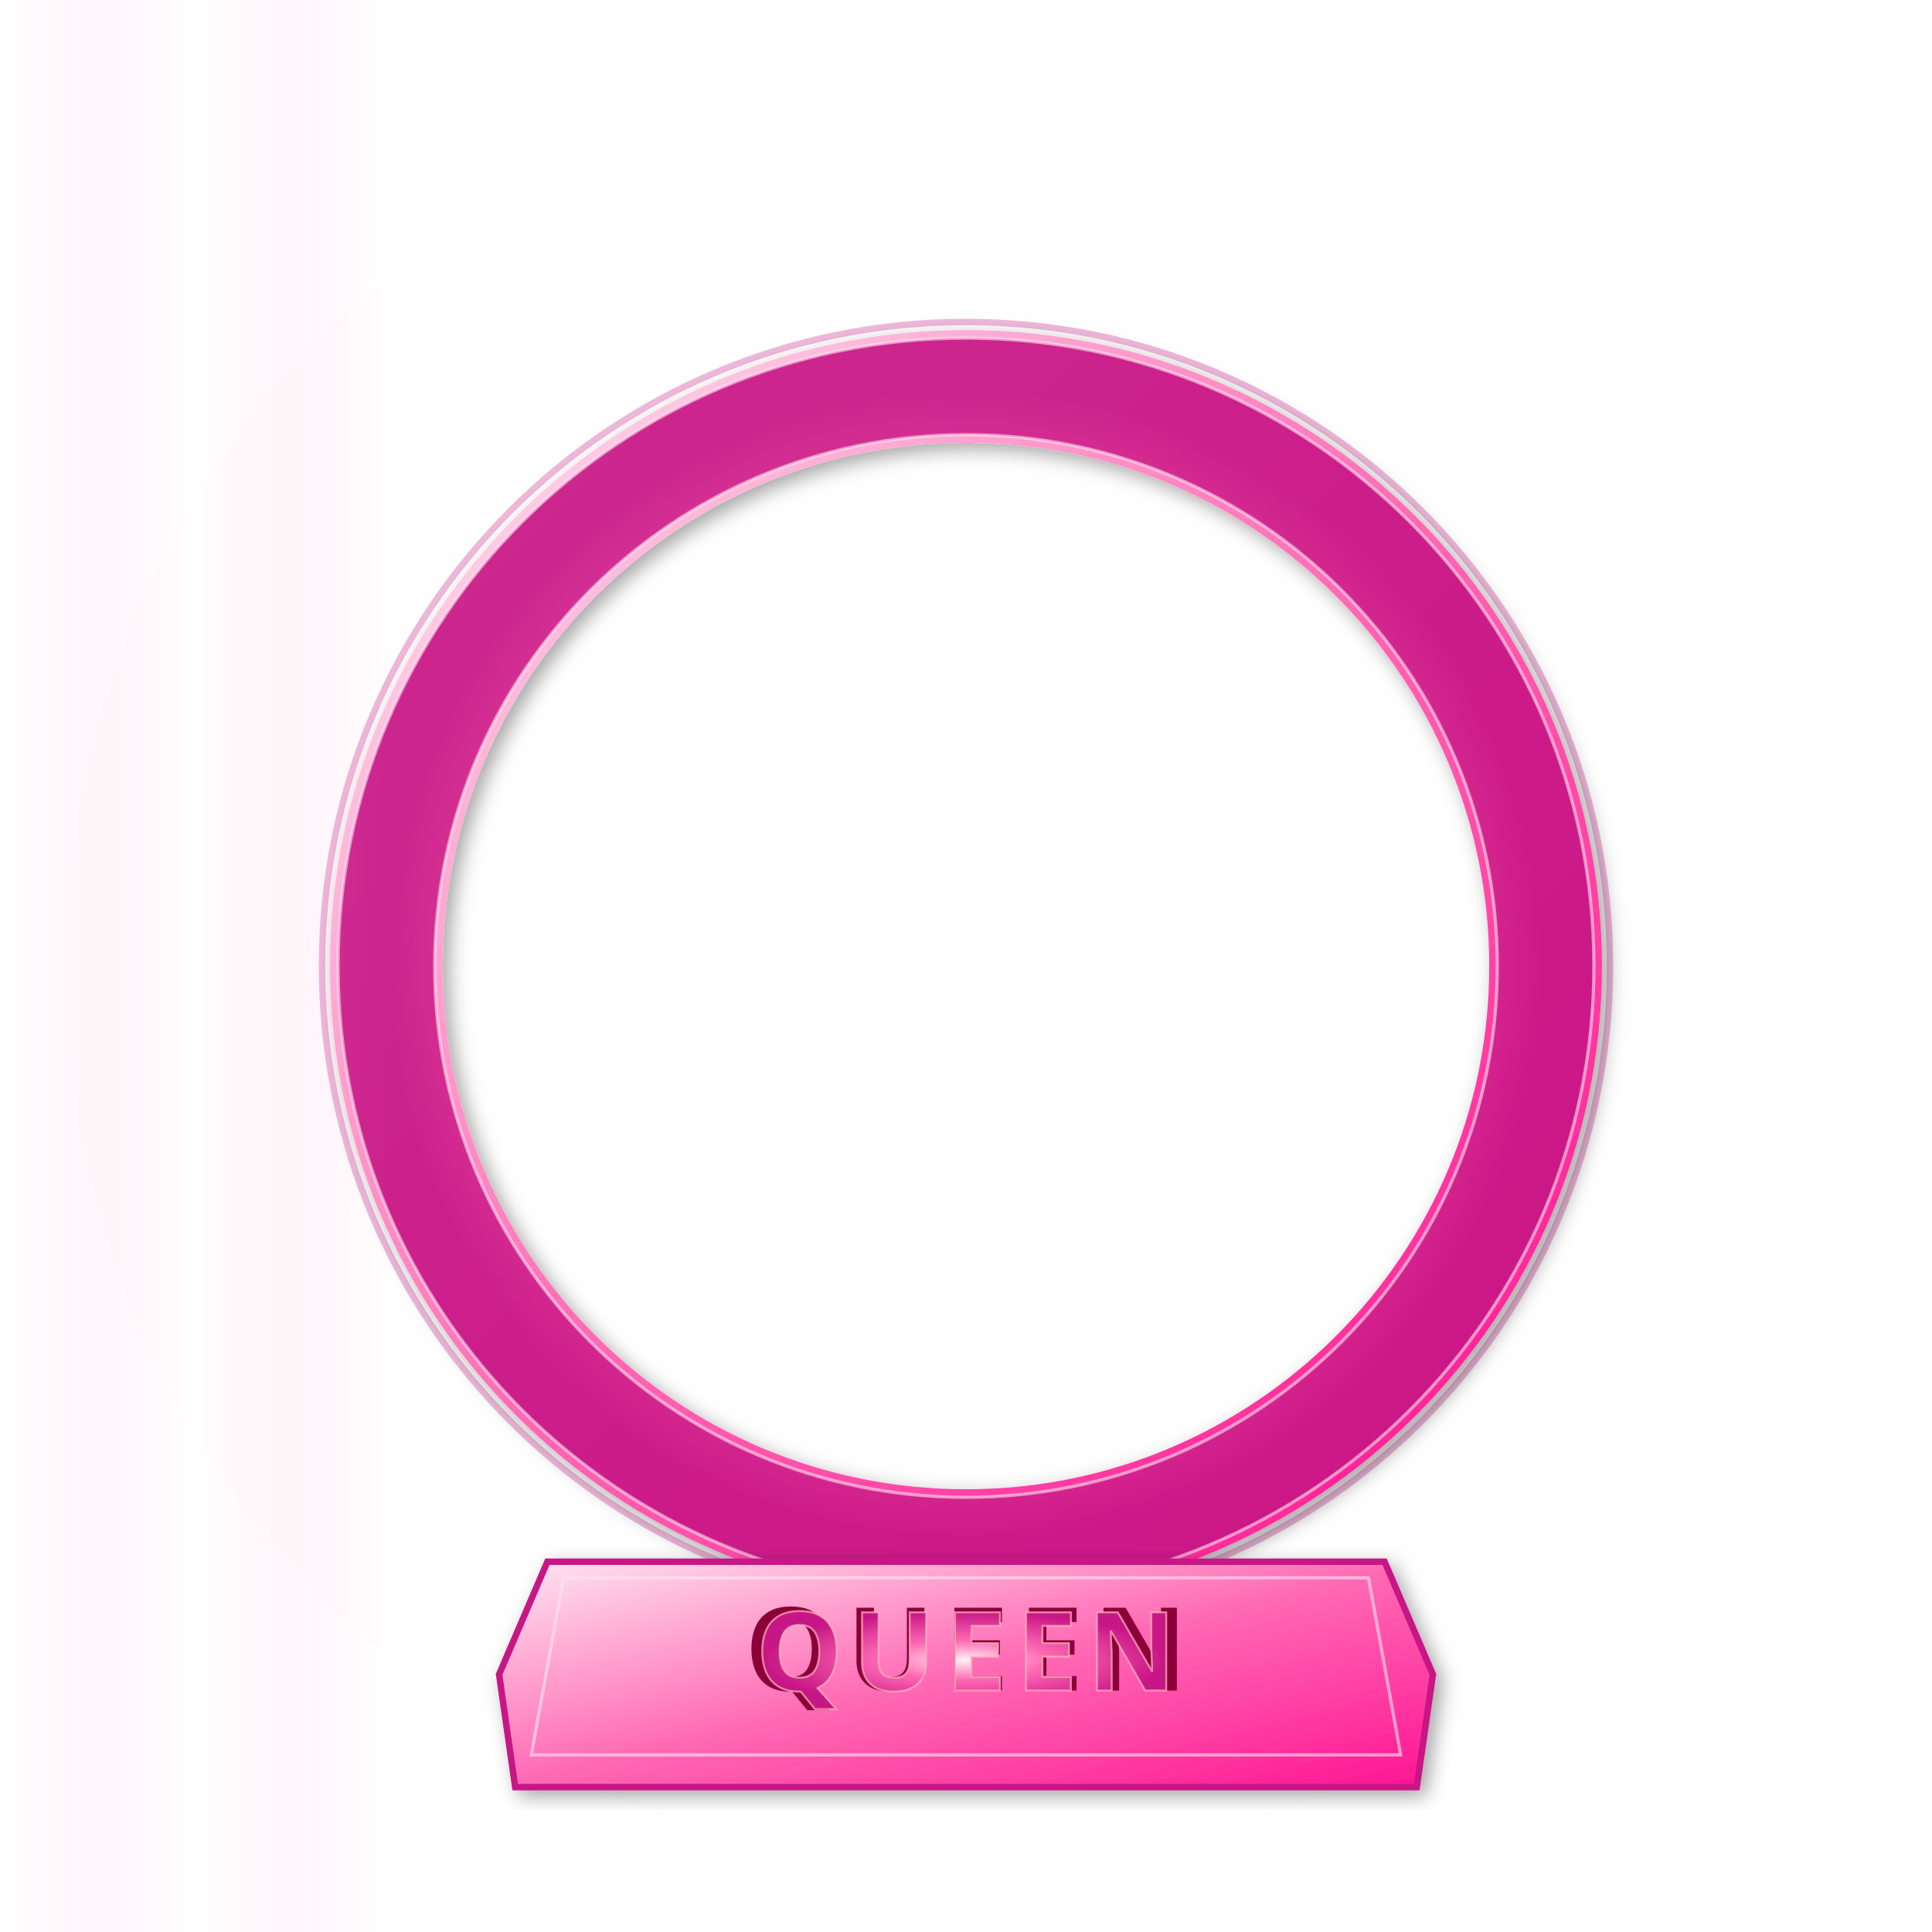
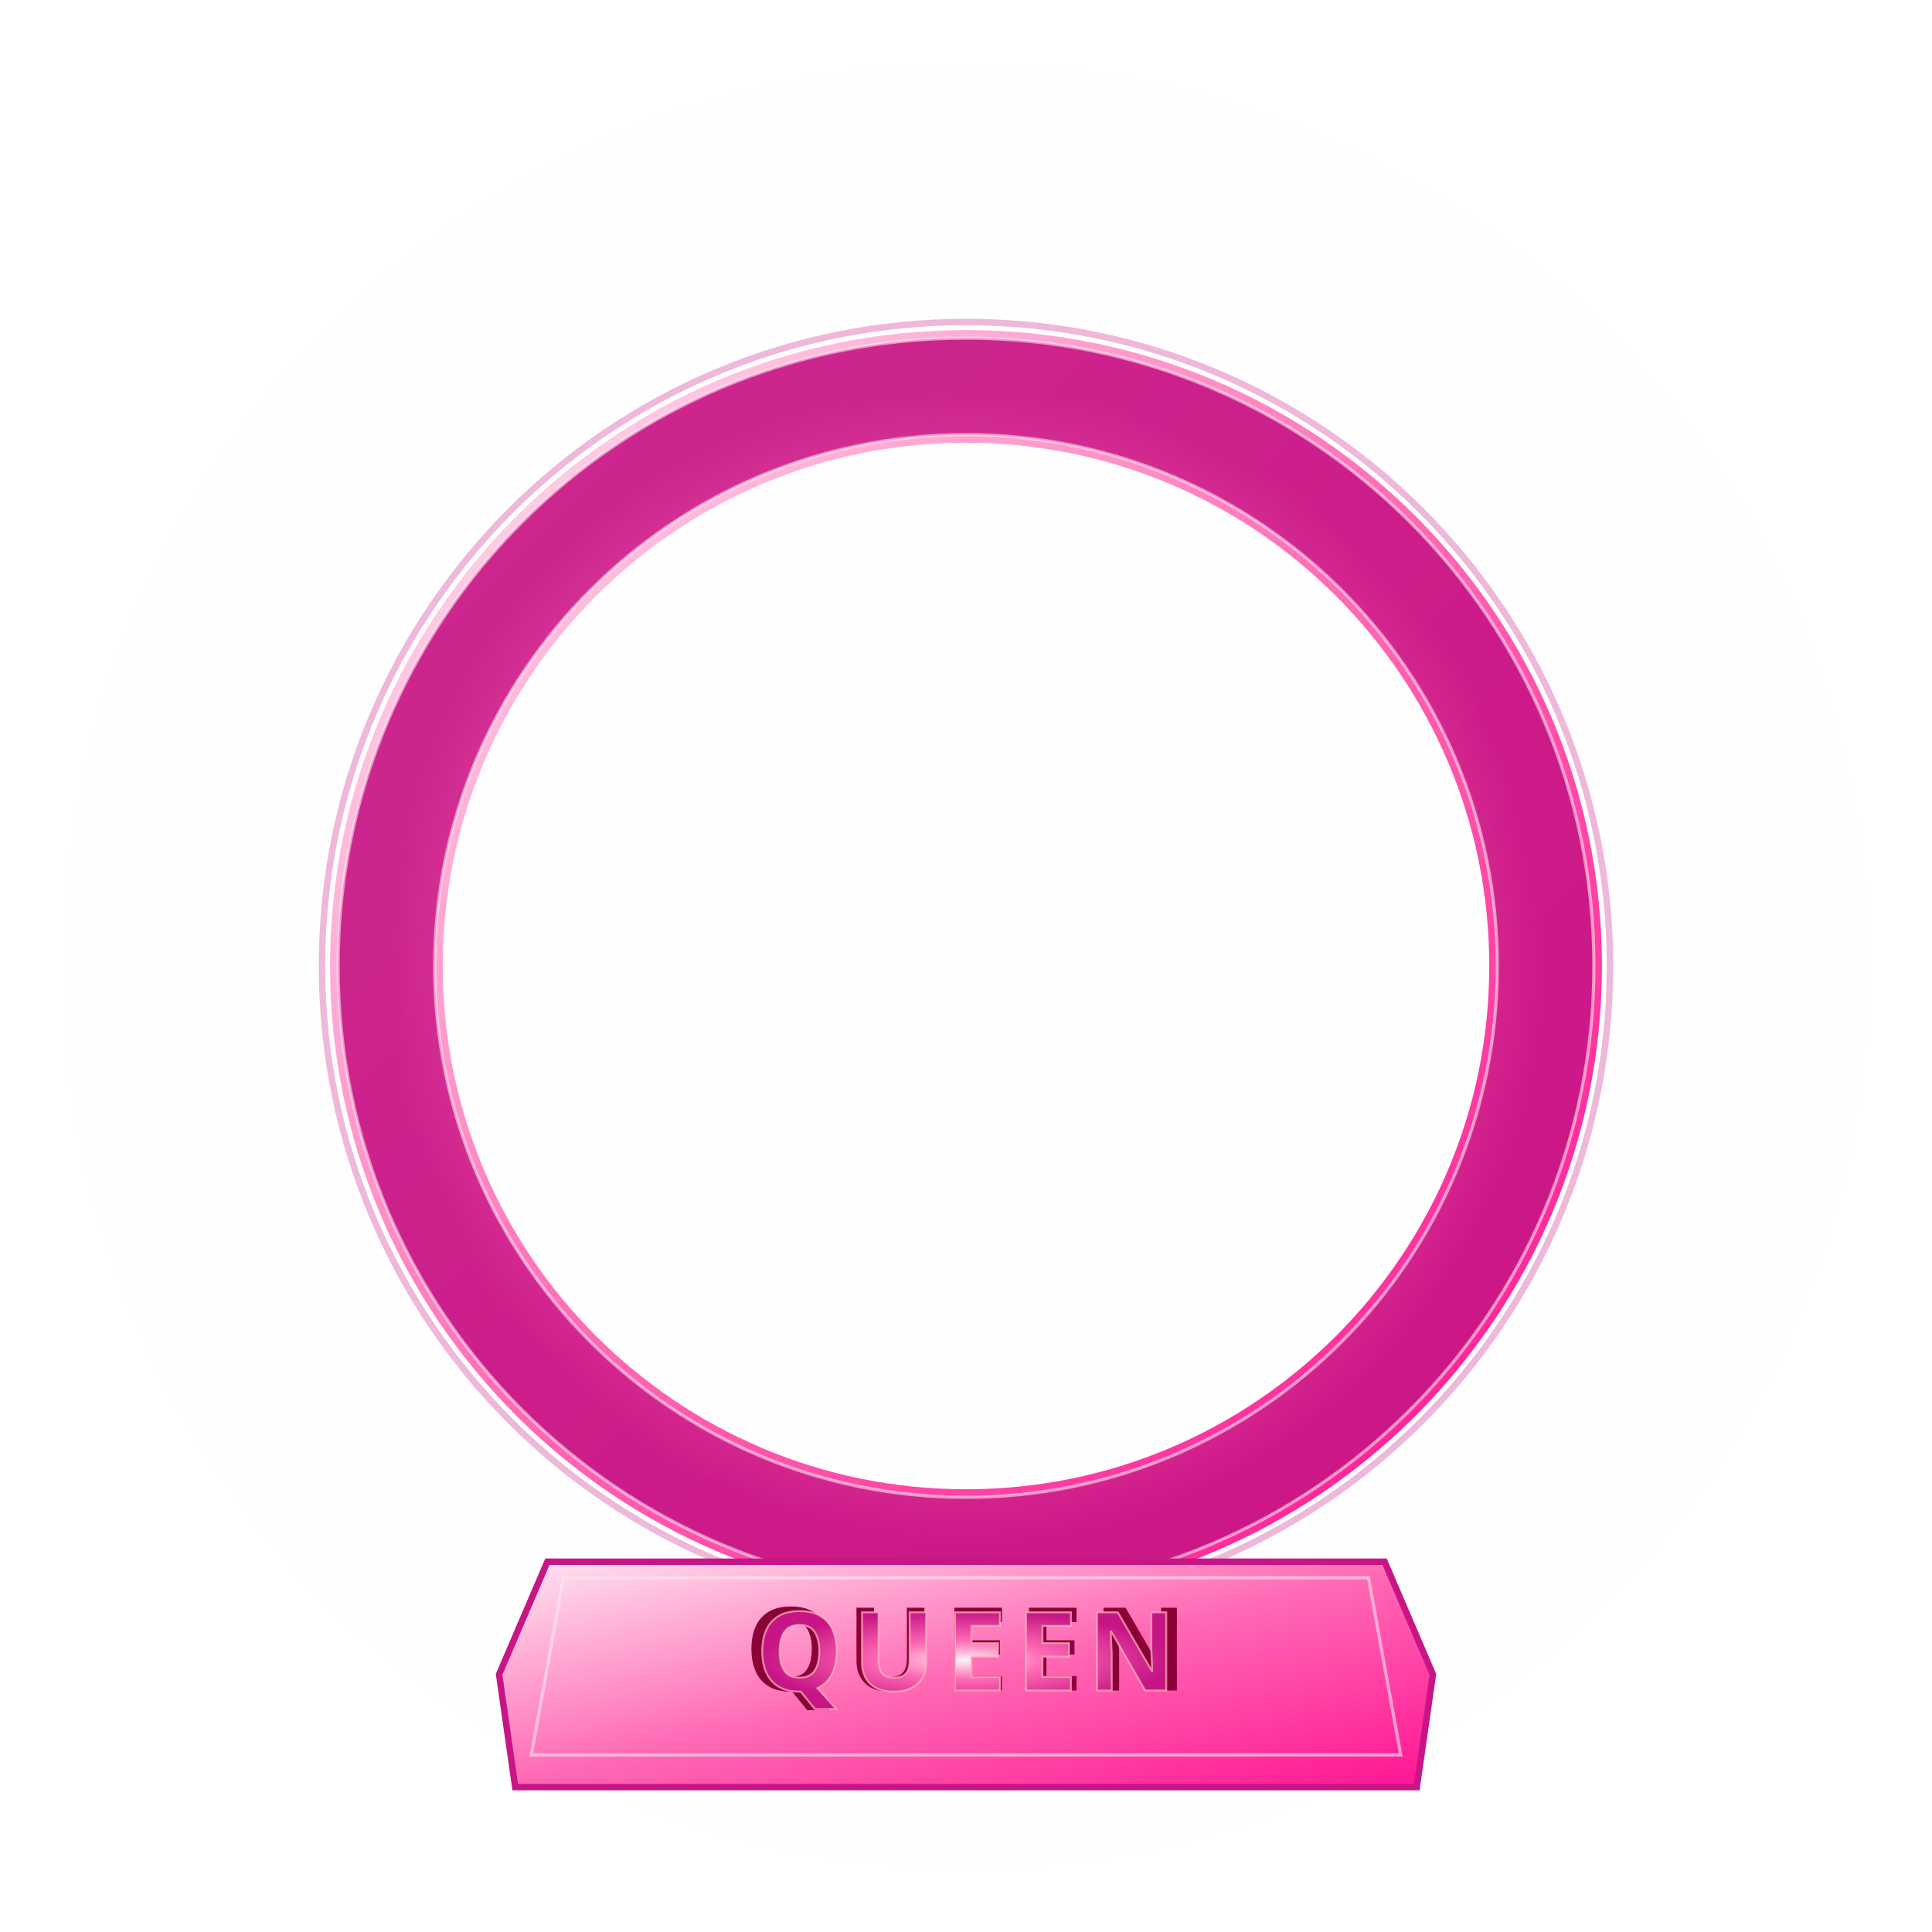
<svg xmlns="http://www.w3.org/2000/svg" width="600" height="600" viewBox="0 0 600 600">
  <defs>
    <linearGradient id="pinkGradient1" x1="0" y1="0" x2="1" y2="1">
      <stop offset="0%" stop-color="#ffe6f2" />
      <stop offset="50%" stop-color="#ff69b4" />
      <stop offset="100%" stop-color="#ff1493" />
    </linearGradient>
    <radialGradient id="pinkRadial" cx="50%" cy="50%" r="50%">
      <stop offset="0%" stop-color="#fff0f5" />
      <stop offset="40%" stop-color="#ff69b4" />
      <stop offset="100%" stop-color="#c71585" />
    </radialGradient>
-     <linearGradient id="pinkShine" x1="0" y1="0" x2="1" y2="0">
-       <stop offset="0%" stop-color="#ff69b4" stop-opacity="0" />
-       <stop offset="50%" stop-color="#ffffff" stop-opacity="0.85" />
-       <stop offset="100%" stop-color="#ff69b4" stop-opacity="0" />
-     </linearGradient>
-     <filter id="shadow">
-       <feDropShadow dx="2" dy="2" stdDeviation="3" flood-opacity="0.35" />
-     </filter>
  </defs>
  <circle cx="300" cy="300" r="280" fill="#fff0f5" opacity="0.08" />
  <circle cx="300" cy="300" r="200" fill="none" stroke="#c71585" stroke-width="2" opacity="0.3" />
-   <circle cx="300" cy="300" r="180" fill="none" stroke="url(#pinkGradient1)" stroke-width="35" filter="url(#shadow)" />
+   <circle cx="300" cy="300" r="180" fill="none" stroke="url(#pinkGradient1)" stroke-width="35" />
  <circle cx="300" cy="300" r="180" fill="none" stroke="url(#pinkRadial)" stroke-width="30" opacity="0.9" />
  <circle cx="300" cy="300" r="195" fill="none" stroke="#ffe6f2" stroke-width="1" opacity="0.6" />
  <circle cx="300" cy="300" r="165" fill="none" stroke="#ffe6f2" stroke-width="1" opacity="0.6" />
-   <rect x="0" y="0" width="120" height="600" fill="url(#pinkShine)" opacity="0.25">
-     <animateTransform attributeName="transform" type="translate" from="-120 0" to="720 0" dur="4s" repeatCount="indefinite" />
-   </rect>
-   <g filter="url(#shadow)">
+   <g>
    <path d="M170,485 L430,485 L445,520 L440,555 L160,555 L155,520 Z" fill="url(#pinkGradient1)" stroke="#c71585" stroke-width="2" />
    <path d="M175,490 L425,490 L435,545 L165,545 Z" fill="none" stroke="#ffe6f2" stroke-width="1" opacity="0.6" />
    <text x="300" y="525" text-anchor="middle" fill="#8b0037" font-size="36" font-family="Arial Black" font-weight="bold" letter-spacing="3">QUEEN</text>
    <text x="300" y="525" text-anchor="middle" fill="url(#pinkRadial)" font-size="34" font-family="Arial Black" font-weight="bold" letter-spacing="3">QUEEN</text>
    <text x="300" y="525" text-anchor="middle" fill="none" stroke="#ffb6c1" stroke-width="0.6" font-size="34" font-family="Arial Black" font-weight="bold" letter-spacing="3" opacity="0.7">QUEEN</text>
  </g>
</svg>
